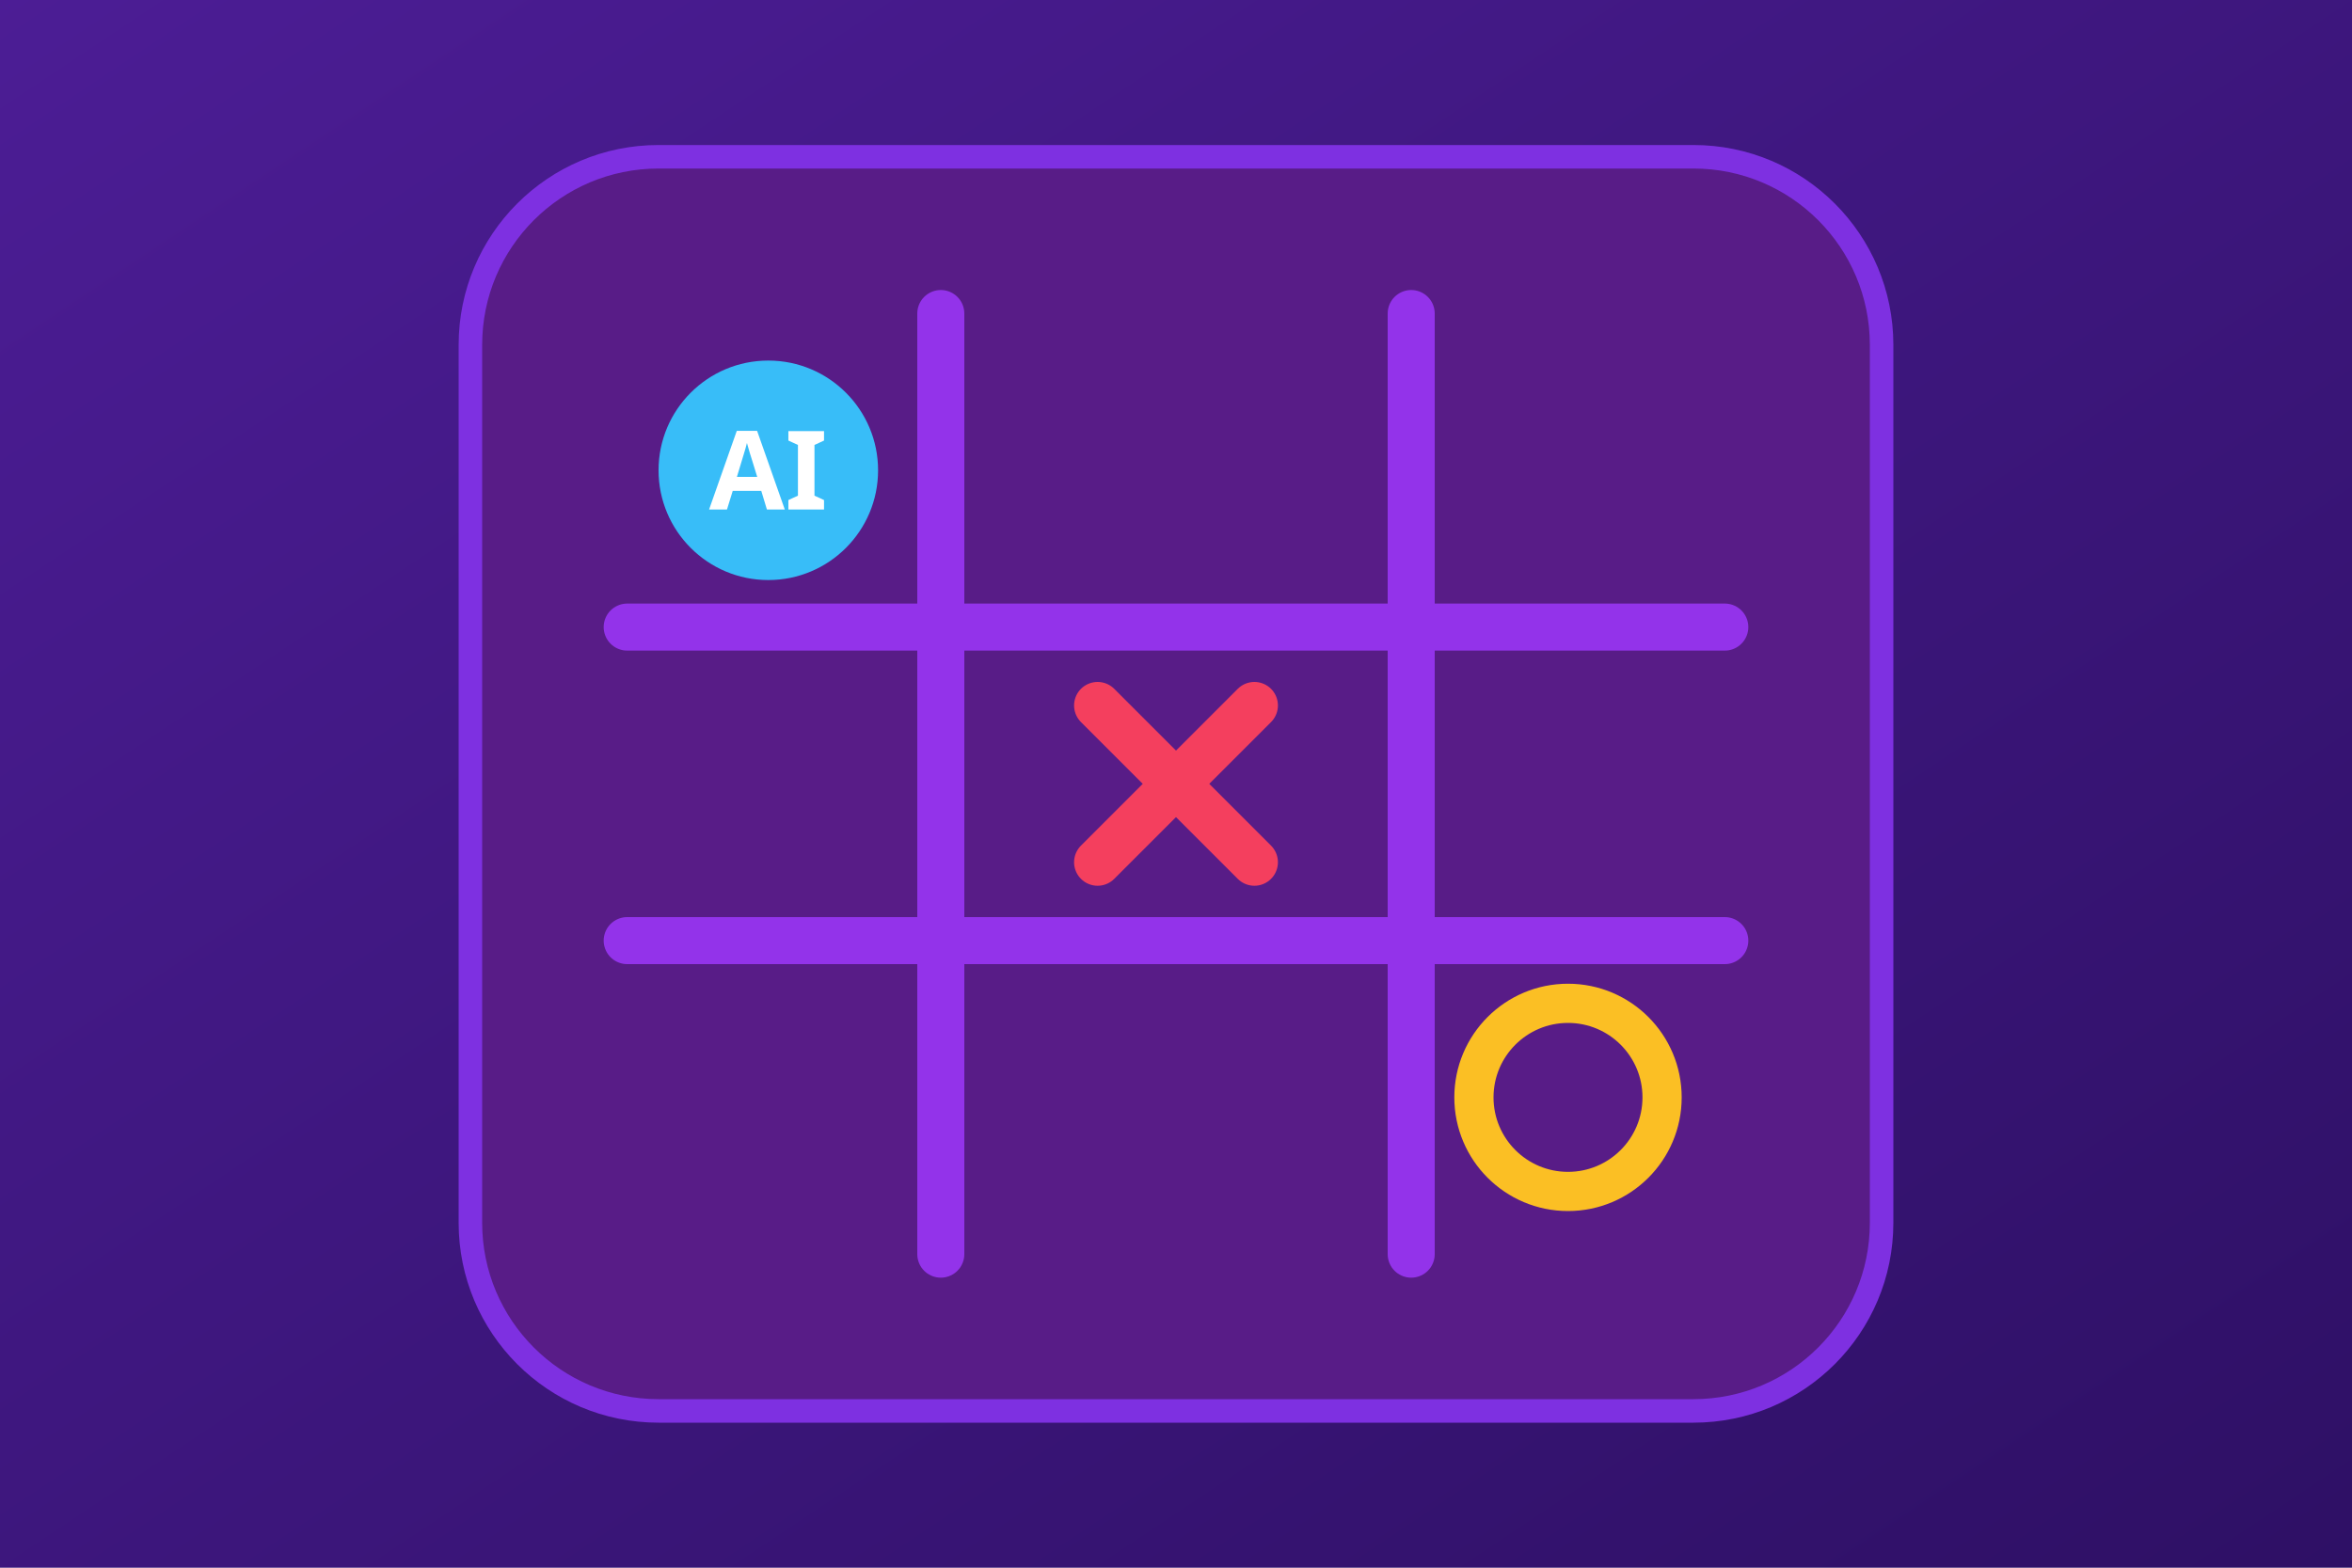
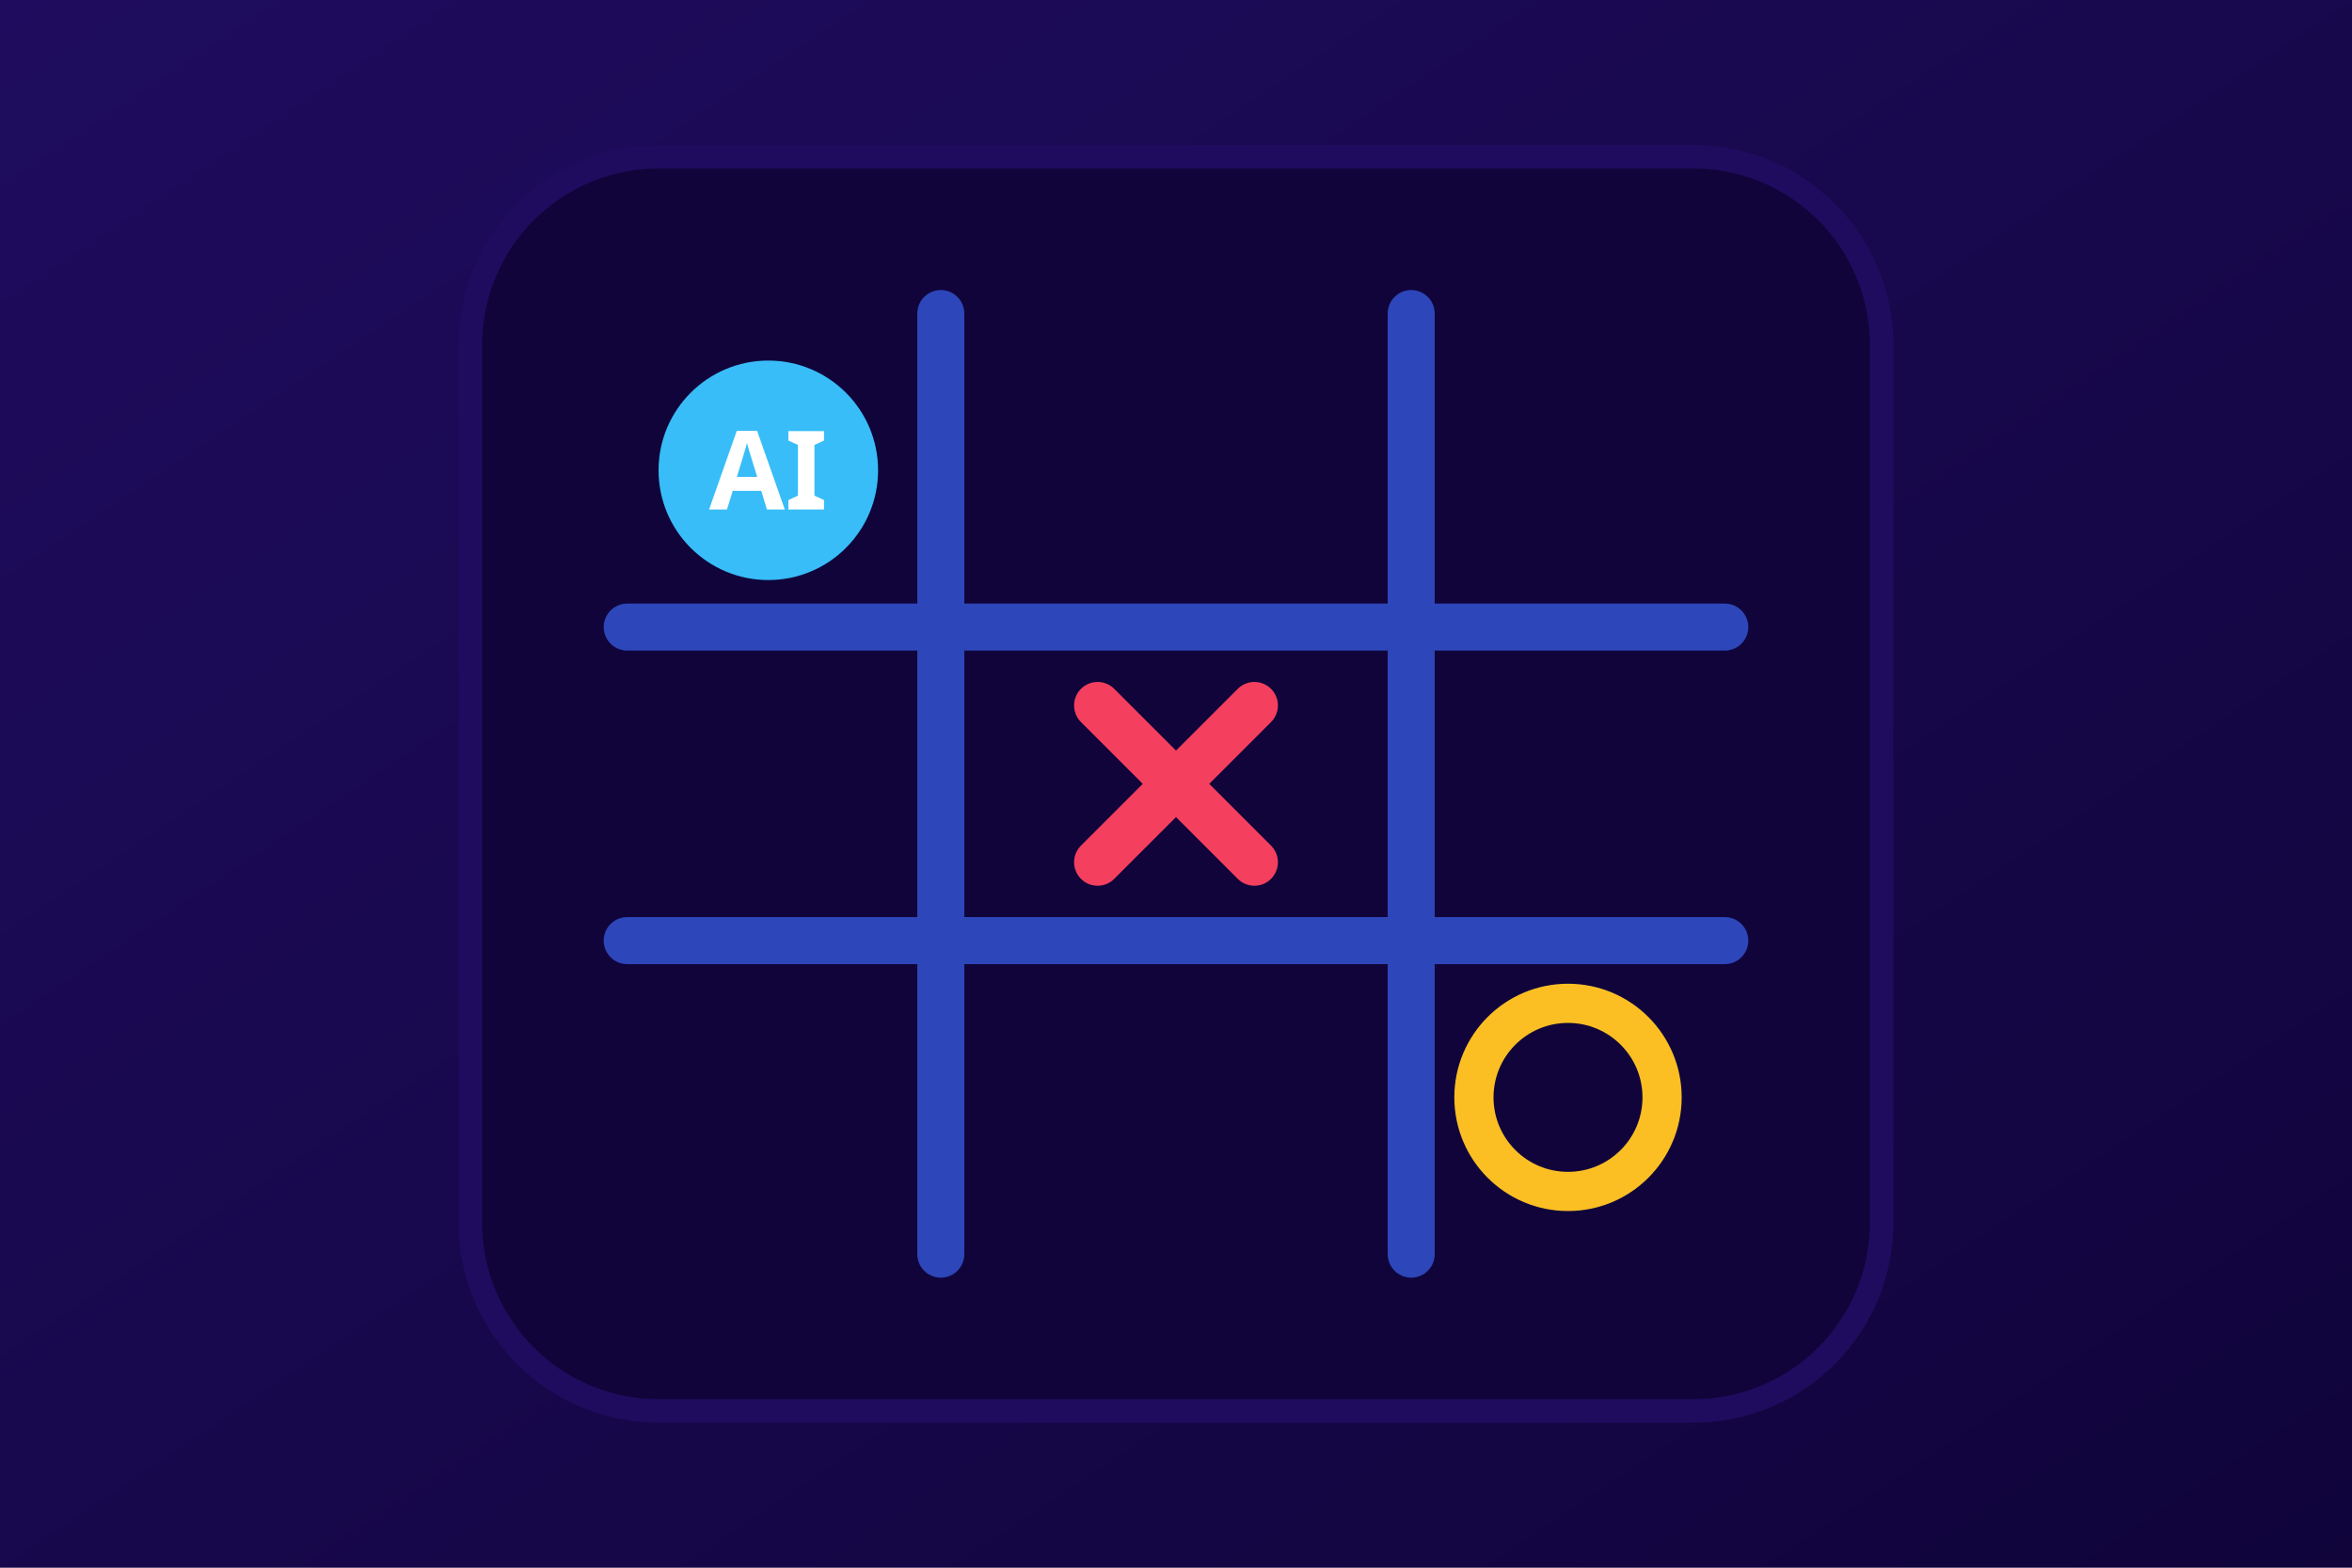
<svg xmlns="http://www.w3.org/2000/svg" viewBox="0 0 300 200" width="300" height="200">
  <defs>
    <linearGradient id="ttt-off-bg" x1="0%" y1="0%" x2="100%" y2="100%">
-       <stop offset="0%" stop-color="#4C1D95" />
-       <stop offset="100%" stop-color="#2E1065" />
+       <stop offset="0%" stop-color="#1F0C5E" />
+       <stop offset="100%" stop-color="#10043B" />
    </linearGradient>
  </defs>
  <rect width="300" height="200" fill="url(#ttt-off-bg)" />
  <g transform="translate(60, 20)">
-     <rect x="0" y="0" width="180" height="160" rx="24" fill="#581C87" stroke="#7E30E1" stroke-width="3" />
-     <line x1="60" y1="20" x2="60" y2="140" stroke="#9333EA" stroke-width="6" stroke-linecap="round" />
-     <line x1="120" y1="20" x2="120" y2="140" stroke="#9333EA" stroke-width="6" stroke-linecap="round" />
-     <line x1="20" y1="60" x2="160" y2="60" stroke="#9333EA" stroke-width="6" stroke-linecap="round" />
-     <line x1="20" y1="100" x2="160" y2="100" stroke="#9333EA" stroke-width="6" stroke-linecap="round" />
+     <rect x="0" y="0" width="180" height="160" rx="24" fill="#10043B" stroke="#1F0C5E" stroke-width="3" />
+     <line x1="60" y1="20" x2="60" y2="140" stroke="#2D46B9" stroke-width="6" stroke-linecap="round" />
+     <line x1="120" y1="20" x2="120" y2="140" stroke="#2D46B9" stroke-width="6" stroke-linecap="round" />
+     <line x1="20" y1="60" x2="160" y2="60" stroke="#2D46B9" stroke-width="6" stroke-linecap="round" />
+     <line x1="20" y1="100" x2="160" y2="100" stroke="#2D46B9" stroke-width="6" stroke-linecap="round" />
    <circle cx="38" cy="40" r="14" fill="#38BDF8" />
    <text x="38" y="45" font-family="'Outfit', sans-serif" font-weight="900" font-size="14" fill="#FFF" text-anchor="middle">AI</text>
    <line x1="80" y1="70" x2="100" y2="90" stroke="#F43F5E" stroke-width="6" stroke-linecap="round" />
    <line x1="100" y1="70" x2="80" y2="90" stroke="#F43F5E" stroke-width="6" stroke-linecap="round" />
    <circle cx="140" cy="120" r="12" fill="none" stroke="#FBBF24" stroke-width="5" />
  </g>
</svg>
